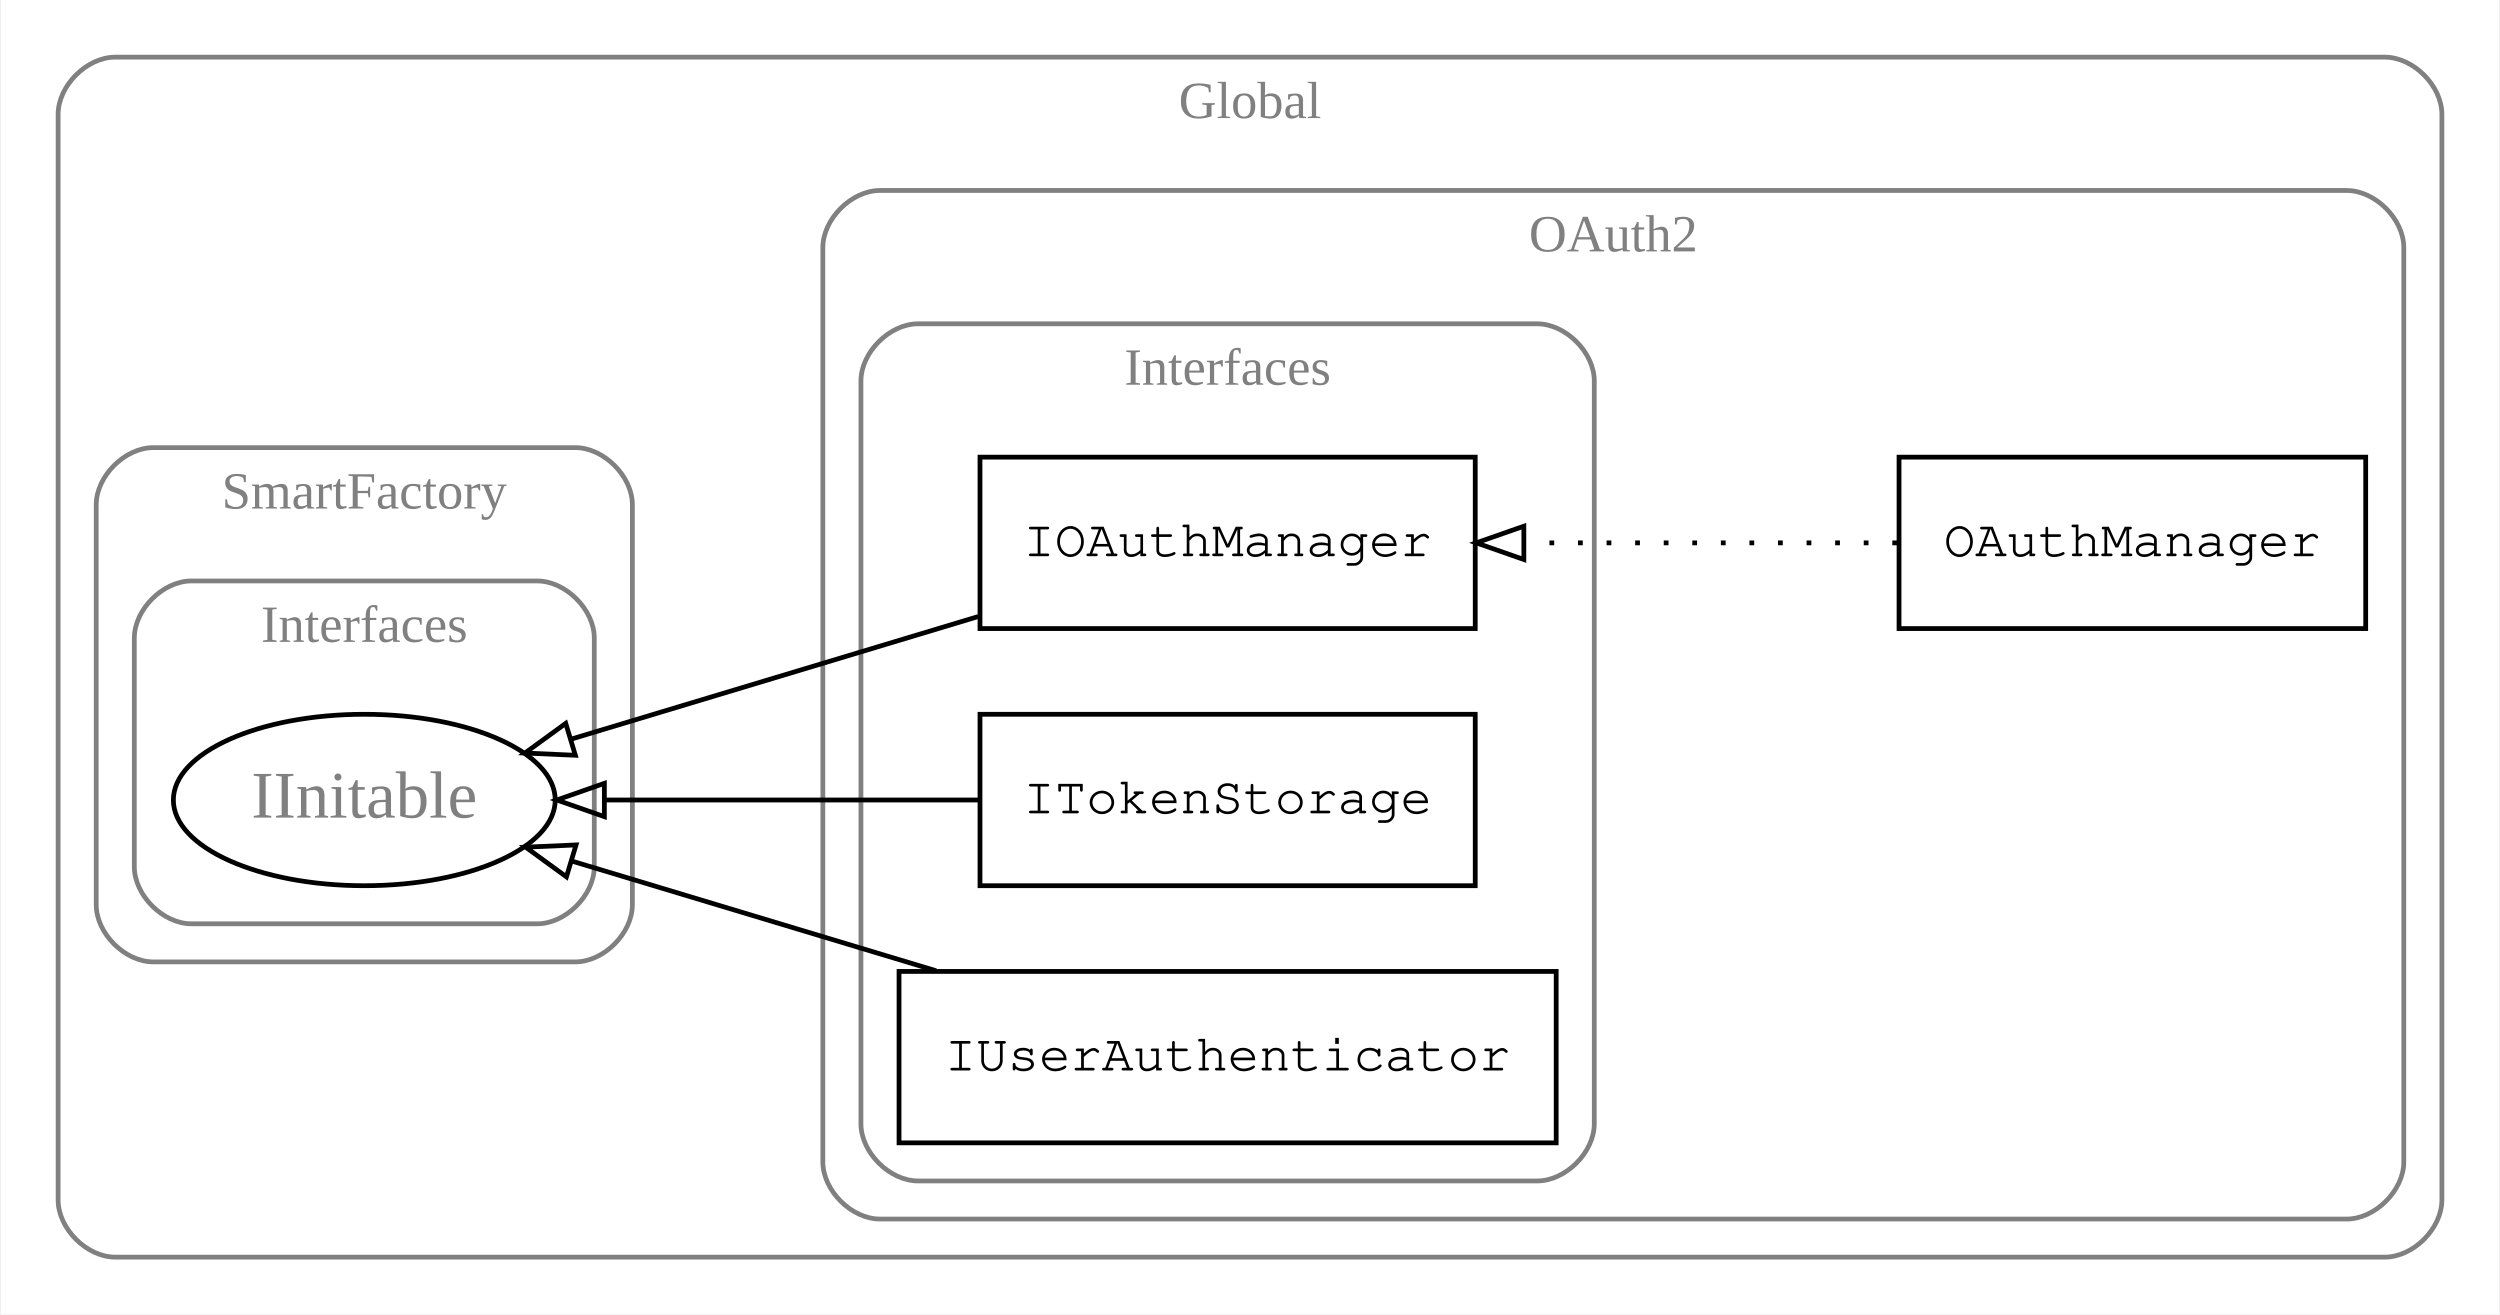
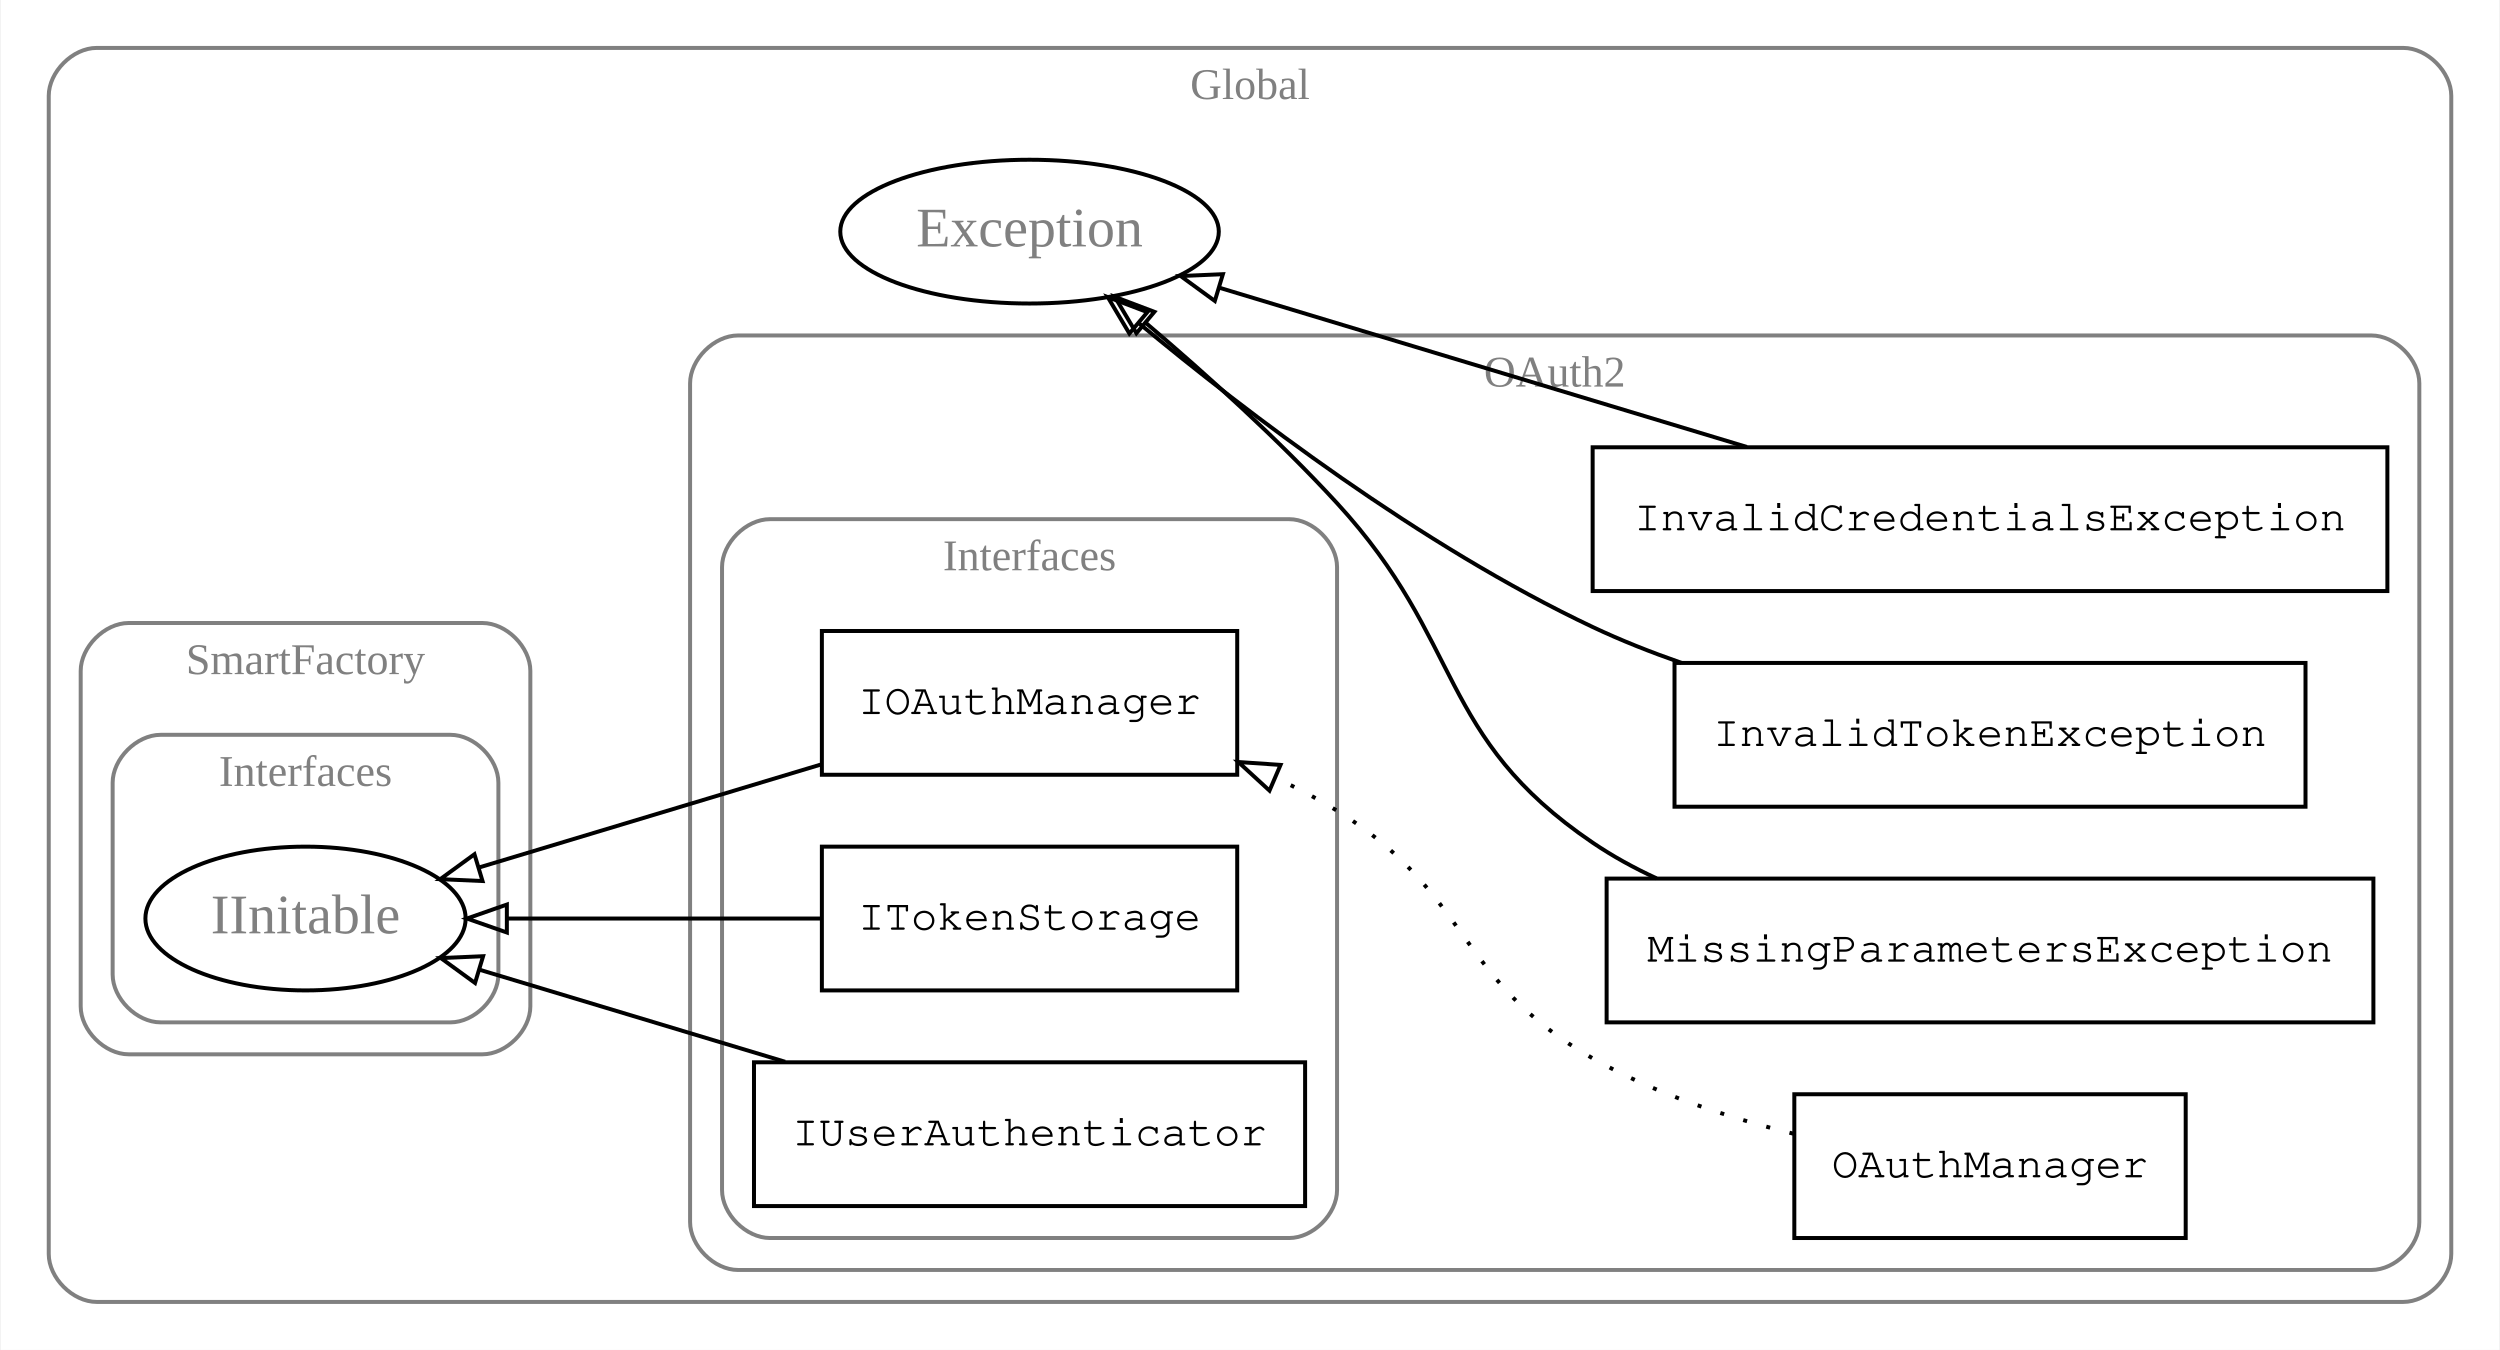
- <svg xmlns="http://www.w3.org/2000/svg" width="525pt" height="276pt" viewBox="0.00 0.00 524.59 276.00">
-   <g id="graph0" class="graph" transform="scale(1 1) rotate(0) translate(4 272)">
-     <polygon fill="white" stroke="none" points="-4,4 -4,-272 520.593,-272 520.593,4 -4,4" />
+ <svg xmlns="http://www.w3.org/2000/svg" width="626pt" height="338pt" viewBox="0.00 0.00 625.59 338.00">
+   <g id="graph0" class="graph" transform="scale(1 1) rotate(0) translate(4 334)">
+     <polygon fill="white" stroke="none" points="-4,4 -4,-334 621.593,-334 621.593,4 -4,4" />
    <g id="clust1" class="cluster">
-       <path fill="none" stroke="gray" d="M20,-8C20,-8 496.593,-8 496.593,-8 502.593,-8 508.593,-14 508.593,-20 508.593,-20 508.593,-248 508.593,-248 508.593,-254 502.593,-260 496.593,-260 496.593,-260 20,-260 20,-260 14,-260 8,-254 8,-248 8,-248 8,-20 8,-20 8,-14 14,-8 20,-8" />
-       <text text-anchor="middle" x="258.296" y="-247.2" font-family="Times New Roman,serif" font-size="11.00" fill="gray">Global</text>
+       <path fill="none" stroke="gray" d="M20,-8C20,-8 597.593,-8 597.593,-8 603.593,-8 609.593,-14 609.593,-20 609.593,-20 609.593,-310 609.593,-310 609.593,-316 603.593,-322 597.593,-322 597.593,-322 20,-322 20,-322 14,-322 8,-316 8,-310 8,-310 8,-20 8,-20 8,-14 14,-8 20,-8" />
+       <text text-anchor="middle" x="308.796" y="-309.2" font-family="Times New Roman,serif" font-size="11.00" fill="gray">Global</text>
    </g>
    <g id="clust4" class="cluster">
      <path fill="none" stroke="gray" d="M28,-70C28,-70 116.593,-70 116.593,-70 122.593,-70 128.593,-76 128.593,-82 128.593,-82 128.593,-166 128.593,-166 128.593,-172 122.593,-178 116.593,-178 116.593,-178 28,-178 28,-178 22,-178 16,-172 16,-166 16,-166 16,-82 16,-82 16,-76 22,-70 28,-70" />
      <text text-anchor="middle" x="72.296" y="-165.2" font-family="Times New Roman,serif" font-size="11.00" fill="gray">SmartFactory</text>
    </g>
    <g id="clust5" class="cluster">
      <path fill="none" stroke="gray" d="M36,-78C36,-78 108.593,-78 108.593,-78 114.593,-78 120.593,-84 120.593,-90 120.593,-90 120.593,-138 120.593,-138 120.593,-144 114.593,-150 108.593,-150 108.593,-150 36,-150 36,-150 30,-150 24,-144 24,-138 24,-138 24,-90 24,-90 24,-84 30,-78 36,-78" />
      <text text-anchor="middle" x="72.296" y="-137.2" font-family="Times New Roman,serif" font-size="11.00" fill="gray">Interfaces</text>
    </g>
    <g id="clust2" class="cluster">
-       <path fill="none" stroke="gray" d="M180.593,-16C180.593,-16 488.593,-16 488.593,-16 494.593,-16 500.593,-22 500.593,-28 500.593,-28 500.593,-220 500.593,-220 500.593,-226 494.593,-232 488.593,-232 488.593,-232 180.593,-232 180.593,-232 174.593,-232 168.593,-226 168.593,-220 168.593,-220 168.593,-28 168.593,-28 168.593,-22 174.593,-16 180.593,-16" />
-       <text text-anchor="middle" x="334.593" y="-219.2" font-family="Times New Roman,serif" font-size="11.00" fill="gray">OAuth2</text>
+       <path fill="none" stroke="gray" d="M180.593,-16C180.593,-16 589.593,-16 589.593,-16 595.593,-16 601.593,-22 601.593,-28 601.593,-28 601.593,-238 601.593,-238 601.593,-244 595.593,-250 589.593,-250 589.593,-250 180.593,-250 180.593,-250 174.593,-250 168.593,-244 168.593,-238 168.593,-238 168.593,-28 168.593,-28 168.593,-22 174.593,-16 180.593,-16" />
+       <text text-anchor="middle" x="385.093" y="-237.2" font-family="Times New Roman,serif" font-size="11.00" fill="gray">OAuth2</text>
    </g>
    <g id="clust3" class="cluster">
      <path fill="none" stroke="gray" d="M188.593,-24C188.593,-24 318.593,-24 318.593,-24 324.593,-24 330.593,-30 330.593,-36 330.593,-36 330.593,-192 330.593,-192 330.593,-198 324.593,-204 318.593,-204 318.593,-204 188.593,-204 188.593,-204 182.593,-204 176.593,-198 176.593,-192 176.593,-192 176.593,-36 176.593,-36 176.593,-30 182.593,-24 188.593,-24" />
      <text text-anchor="middle" x="253.593" y="-191.2" font-family="Times New Roman,serif" font-size="11.00" fill="gray">Interfaces</text>
    </g>
    <g id="node1" class="node">
      <polygon fill="none" stroke="black" points="305.593,-176 201.593,-176 201.593,-140 305.593,-140 305.593,-176" />
      <text text-anchor="middle" x="253.593" y="-155.2" font-family="Courier,monospace" font-size="11.00">IOAuthManager</text>
    </g>
-     <g id="node5" class="node">
+     <g id="node8" class="node">
      <ellipse fill="none" stroke="black" cx="72.296" cy="-104" rx="40.094" ry="18" />
      <text text-anchor="middle" x="72.296" y="-100.3" font-family="Times New Roman,serif" font-size="14.00" fill="gray">IInitable</text>
    </g>
-     <g id="edge2" class="edge">
+     <g id="edge5" class="edge">
      <path fill="none" stroke="black" d="M201.214,-142.526C174.173,-134.382 141.414,-124.515 115.817,-116.806" />
      <polygon fill="none" stroke="black" points="116.617,-113.392 106.032,-113.859 114.598,-120.094 116.617,-113.392" />
    </g>
    <g id="node2" class="node">
      <polygon fill="none" stroke="black" points="305.593,-122 201.593,-122 201.593,-86 305.593,-86 305.593,-122" />
      <text text-anchor="middle" x="253.593" y="-101.2" font-family="Courier,monospace" font-size="11.00">ITokenStorage</text>
    </g>
-     <g id="edge3" class="edge">
+     <g id="edge6" class="edge">
      <path fill="none" stroke="black" d="M201.214,-104C176.585,-104 147.213,-104 122.83,-104" />
      <polygon fill="none" stroke="black" points="122.713,-100.5 112.713,-104 122.713,-107.5 122.713,-100.5" />
    </g>
    <g id="node3" class="node">
      <polygon fill="none" stroke="black" points="322.593,-68 184.593,-68 184.593,-32 322.593,-32 322.593,-68" />
      <text text-anchor="middle" x="253.593" y="-47.2" font-family="Courier,monospace" font-size="11.00">IUserAuthenticator</text>
    </g>
-     <g id="edge4" class="edge">
+     <g id="edge7" class="edge">
      <path fill="none" stroke="black" d="M192.391,-68.131C167.312,-75.685 138.774,-84.28 115.922,-91.162" />
      <polygon fill="none" stroke="black" points="114.746,-87.861 106.18,-94.096 116.764,-94.564 114.746,-87.861" />
    </g>
    <g id="node4" class="node">
-       <polygon fill="none" stroke="black" points="492.593,-176 394.593,-176 394.593,-140 492.593,-140 492.593,-176" />
-       <text text-anchor="middle" x="443.593" y="-155.2" font-family="Courier,monospace" font-size="11.00">OAuthManager</text>
+       <polygon fill="none" stroke="black" points="593.593,-222 394.593,-222 394.593,-186 593.593,-186 593.593,-222" />
+       <text text-anchor="middle" x="494.093" y="-201.2" font-family="Courier,monospace" font-size="11.00">InvalidCredentialsException</text>
+     </g>
+     <g id="node9" class="node">
+       <ellipse fill="none" stroke="black" cx="253.593" cy="-276" rx="47.392" ry="18" />
+       <text text-anchor="middle" x="253.593" y="-272.3" font-family="Times New Roman,serif" font-size="14.00" fill="gray">Exception</text>
    </g>
    <g id="edge1" class="edge">
-       <path fill="none" stroke="black" stroke-dasharray="1,5" d="M394.178,-158C370.369,-158 341.411,-158 316.056,-158" />
-       <polygon fill="none" stroke="black" points="315.804,-154.5 305.804,-158 315.804,-161.5 315.804,-154.5" />
+       <path fill="none" stroke="black" d="M433.217,-222.076C392.304,-234.427 338.872,-250.557 301.142,-261.947" />
+       <polygon fill="none" stroke="black" points="299.986,-258.64 291.424,-264.881 302.009,-265.342 299.986,-258.64" />
+     </g>
+     <g id="node5" class="node">
+       <polygon fill="none" stroke="black" points="573.093,-168 415.093,-168 415.093,-132 573.093,-132 573.093,-168" />
+       <text text-anchor="middle" x="494.093" y="-147.2" font-family="Courier,monospace" font-size="11.00">InvalidTokenException</text>
+     </g>
+     <g id="edge2" class="edge">
+       <path fill="none" stroke="black" d="M416.834,-168.022C409.185,-170.681 401.647,-173.666 394.593,-177 351.665,-197.289 307.883,-230.727 280.975,-253.053" />
+       <polygon fill="none" stroke="black" points="278.591,-250.485 273.186,-259.598 283.094,-255.844 278.591,-250.485" />
+     </g>
+     <g id="node6" class="node">
+       <polygon fill="none" stroke="black" points="590.093,-114 398.093,-114 398.093,-78 590.093,-78 590.093,-114" />
+       <text text-anchor="middle" x="494.093" y="-93.2" font-family="Courier,monospace" font-size="11.00">MissingParametersException</text>
+     </g>
+     <g id="edge3" class="edge">
+       <path fill="none" stroke="black" d="M410.596,-114.058C404.981,-116.65 399.581,-119.613 394.593,-123 355.47,-149.564 362.589,-173.179 330.593,-208 315.836,-224.06 297.683,-240.409 282.819,-253.051" />
+       <polygon fill="none" stroke="black" points="280.349,-250.556 274.943,-259.667 284.851,-255.916 280.349,-250.556" />
+     </g>
+     <g id="node7" class="node">
+       <polygon fill="none" stroke="black" points="543.093,-60 445.093,-60 445.093,-24 543.093,-24 543.093,-60" />
+       <text text-anchor="middle" x="494.093" y="-39.2" font-family="Courier,monospace" font-size="11.00">OAuthManager</text>
+     </g>
+     <g id="edge4" class="edge">
+       <path fill="none" stroke="black" stroke-dasharray="1,5" d="M444.846,-50.131C428.208,-54.23 409.916,-60.256 394.593,-69 360.196,-88.627 364.242,-110.117 330.593,-131 325.834,-133.953 320.707,-136.643 315.442,-139.079" />
+       <polygon fill="none" stroke="black" points="313.675,-136.03 305.869,-143.193 316.438,-142.461 313.675,-136.03" />
    </g>
  </g>
</svg>
